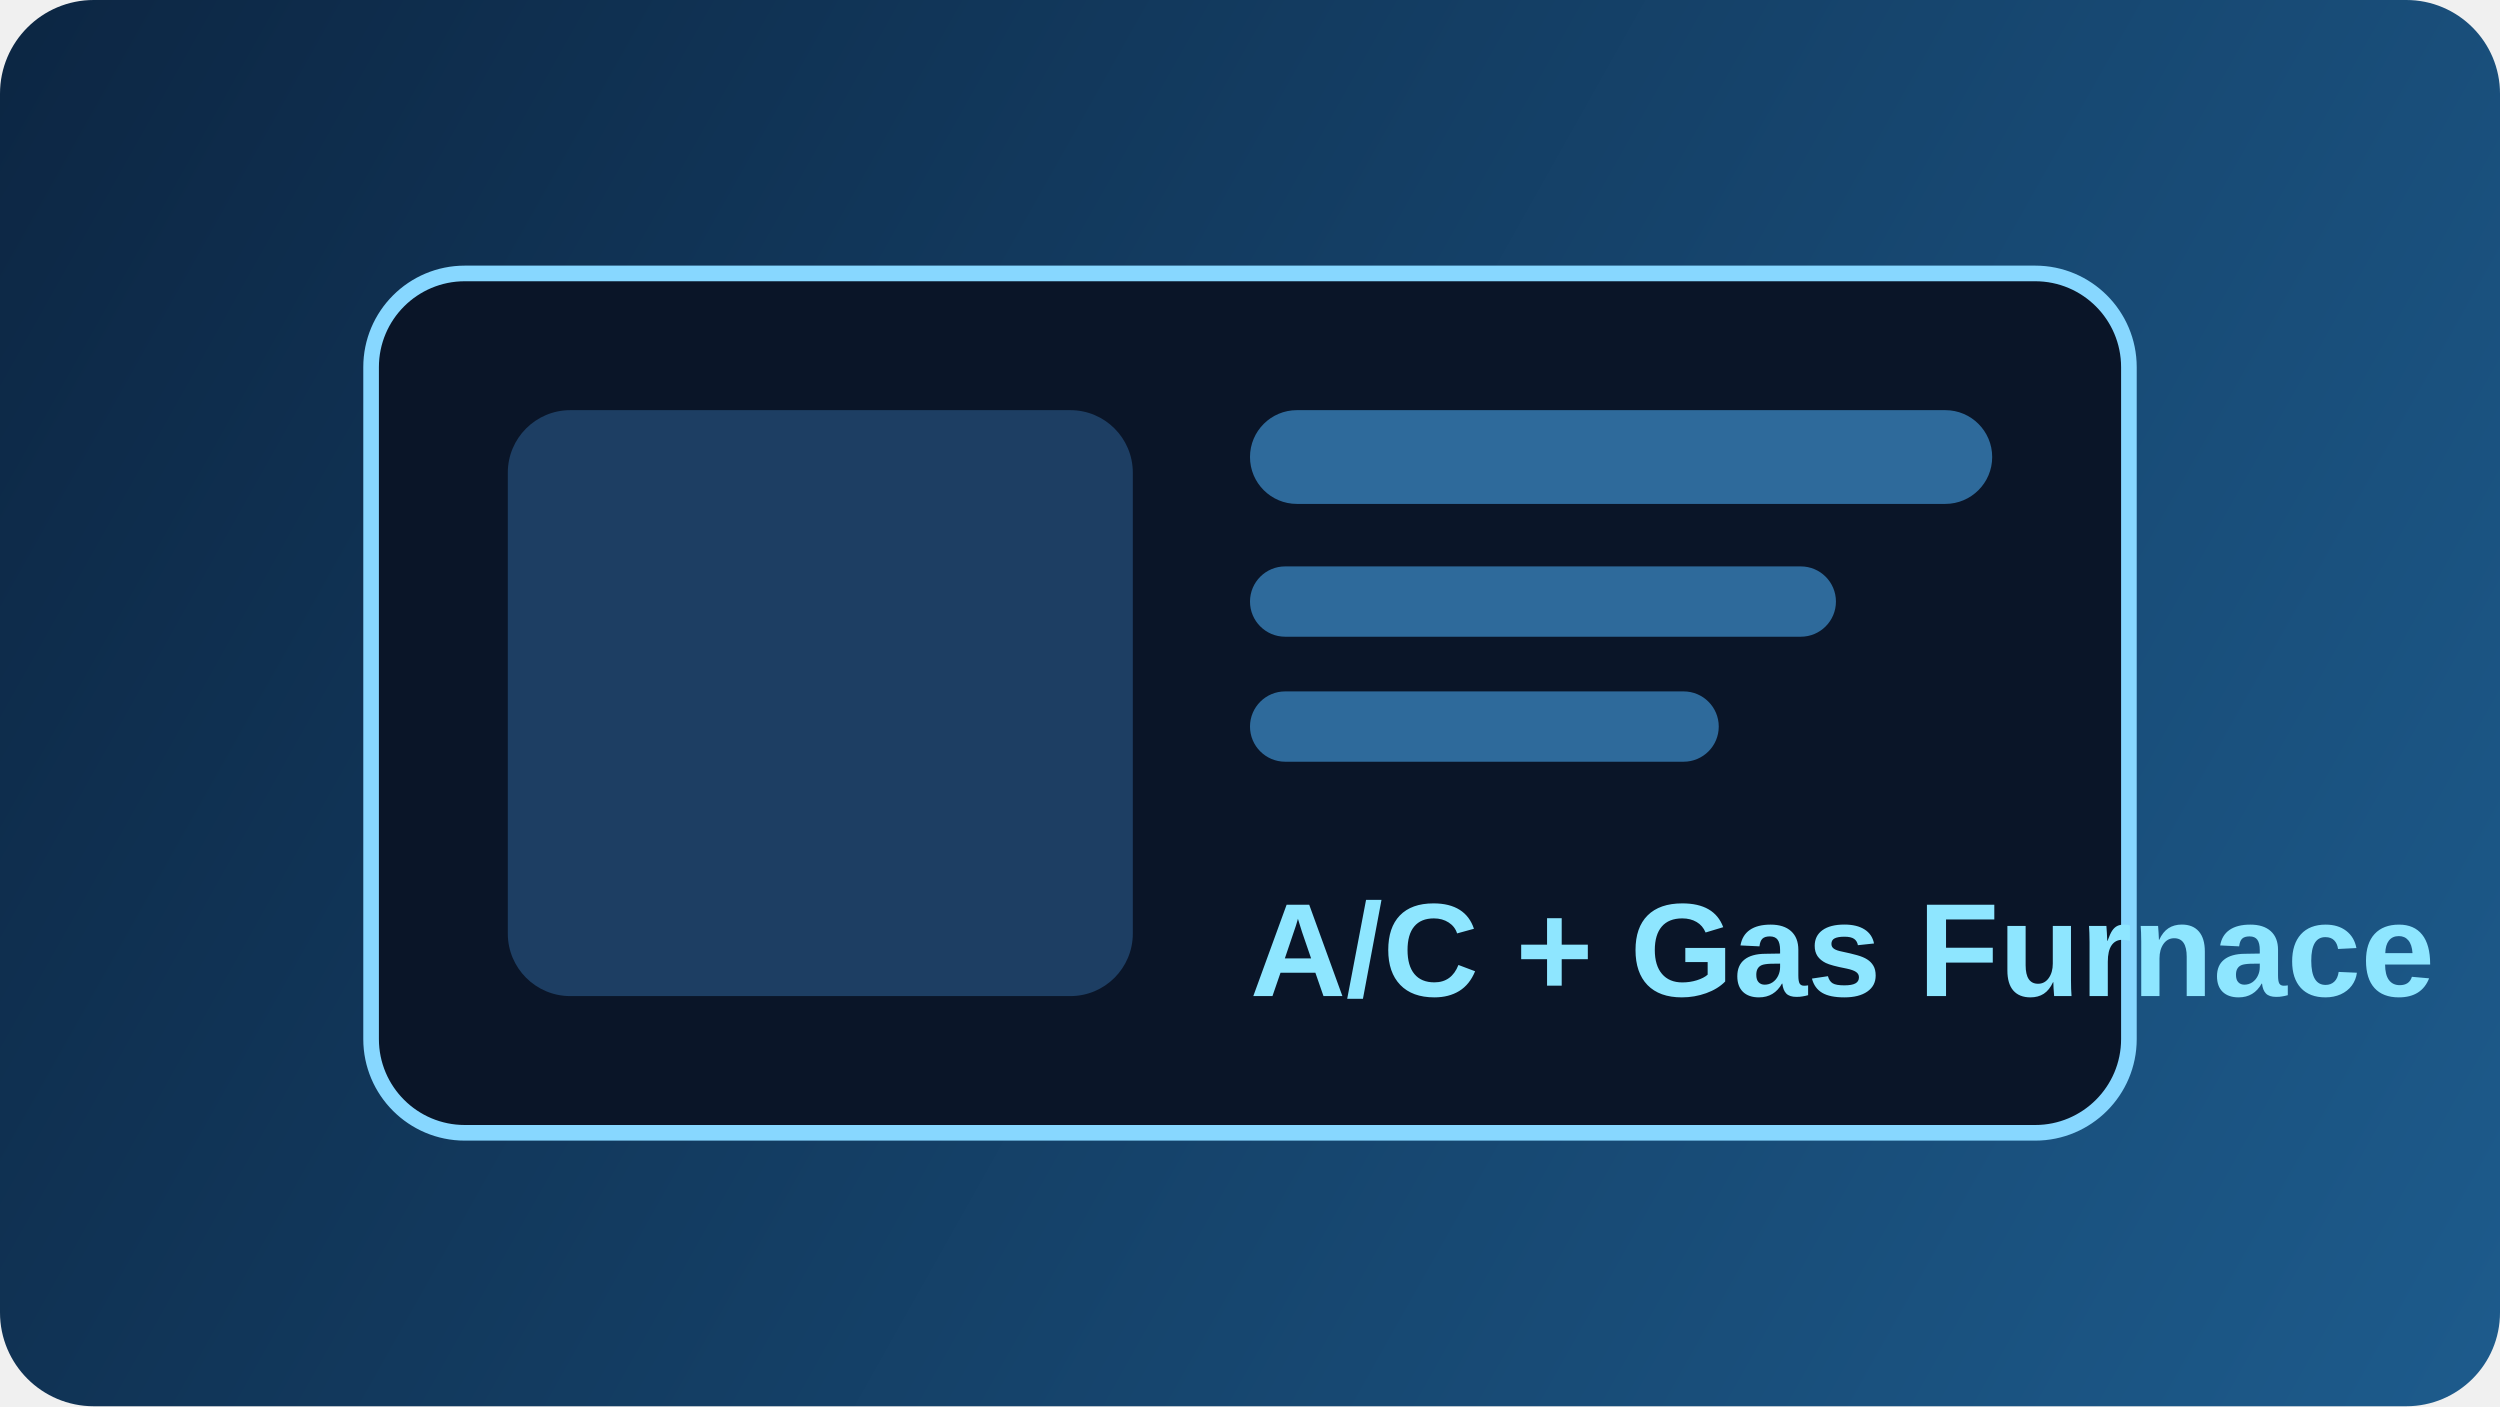
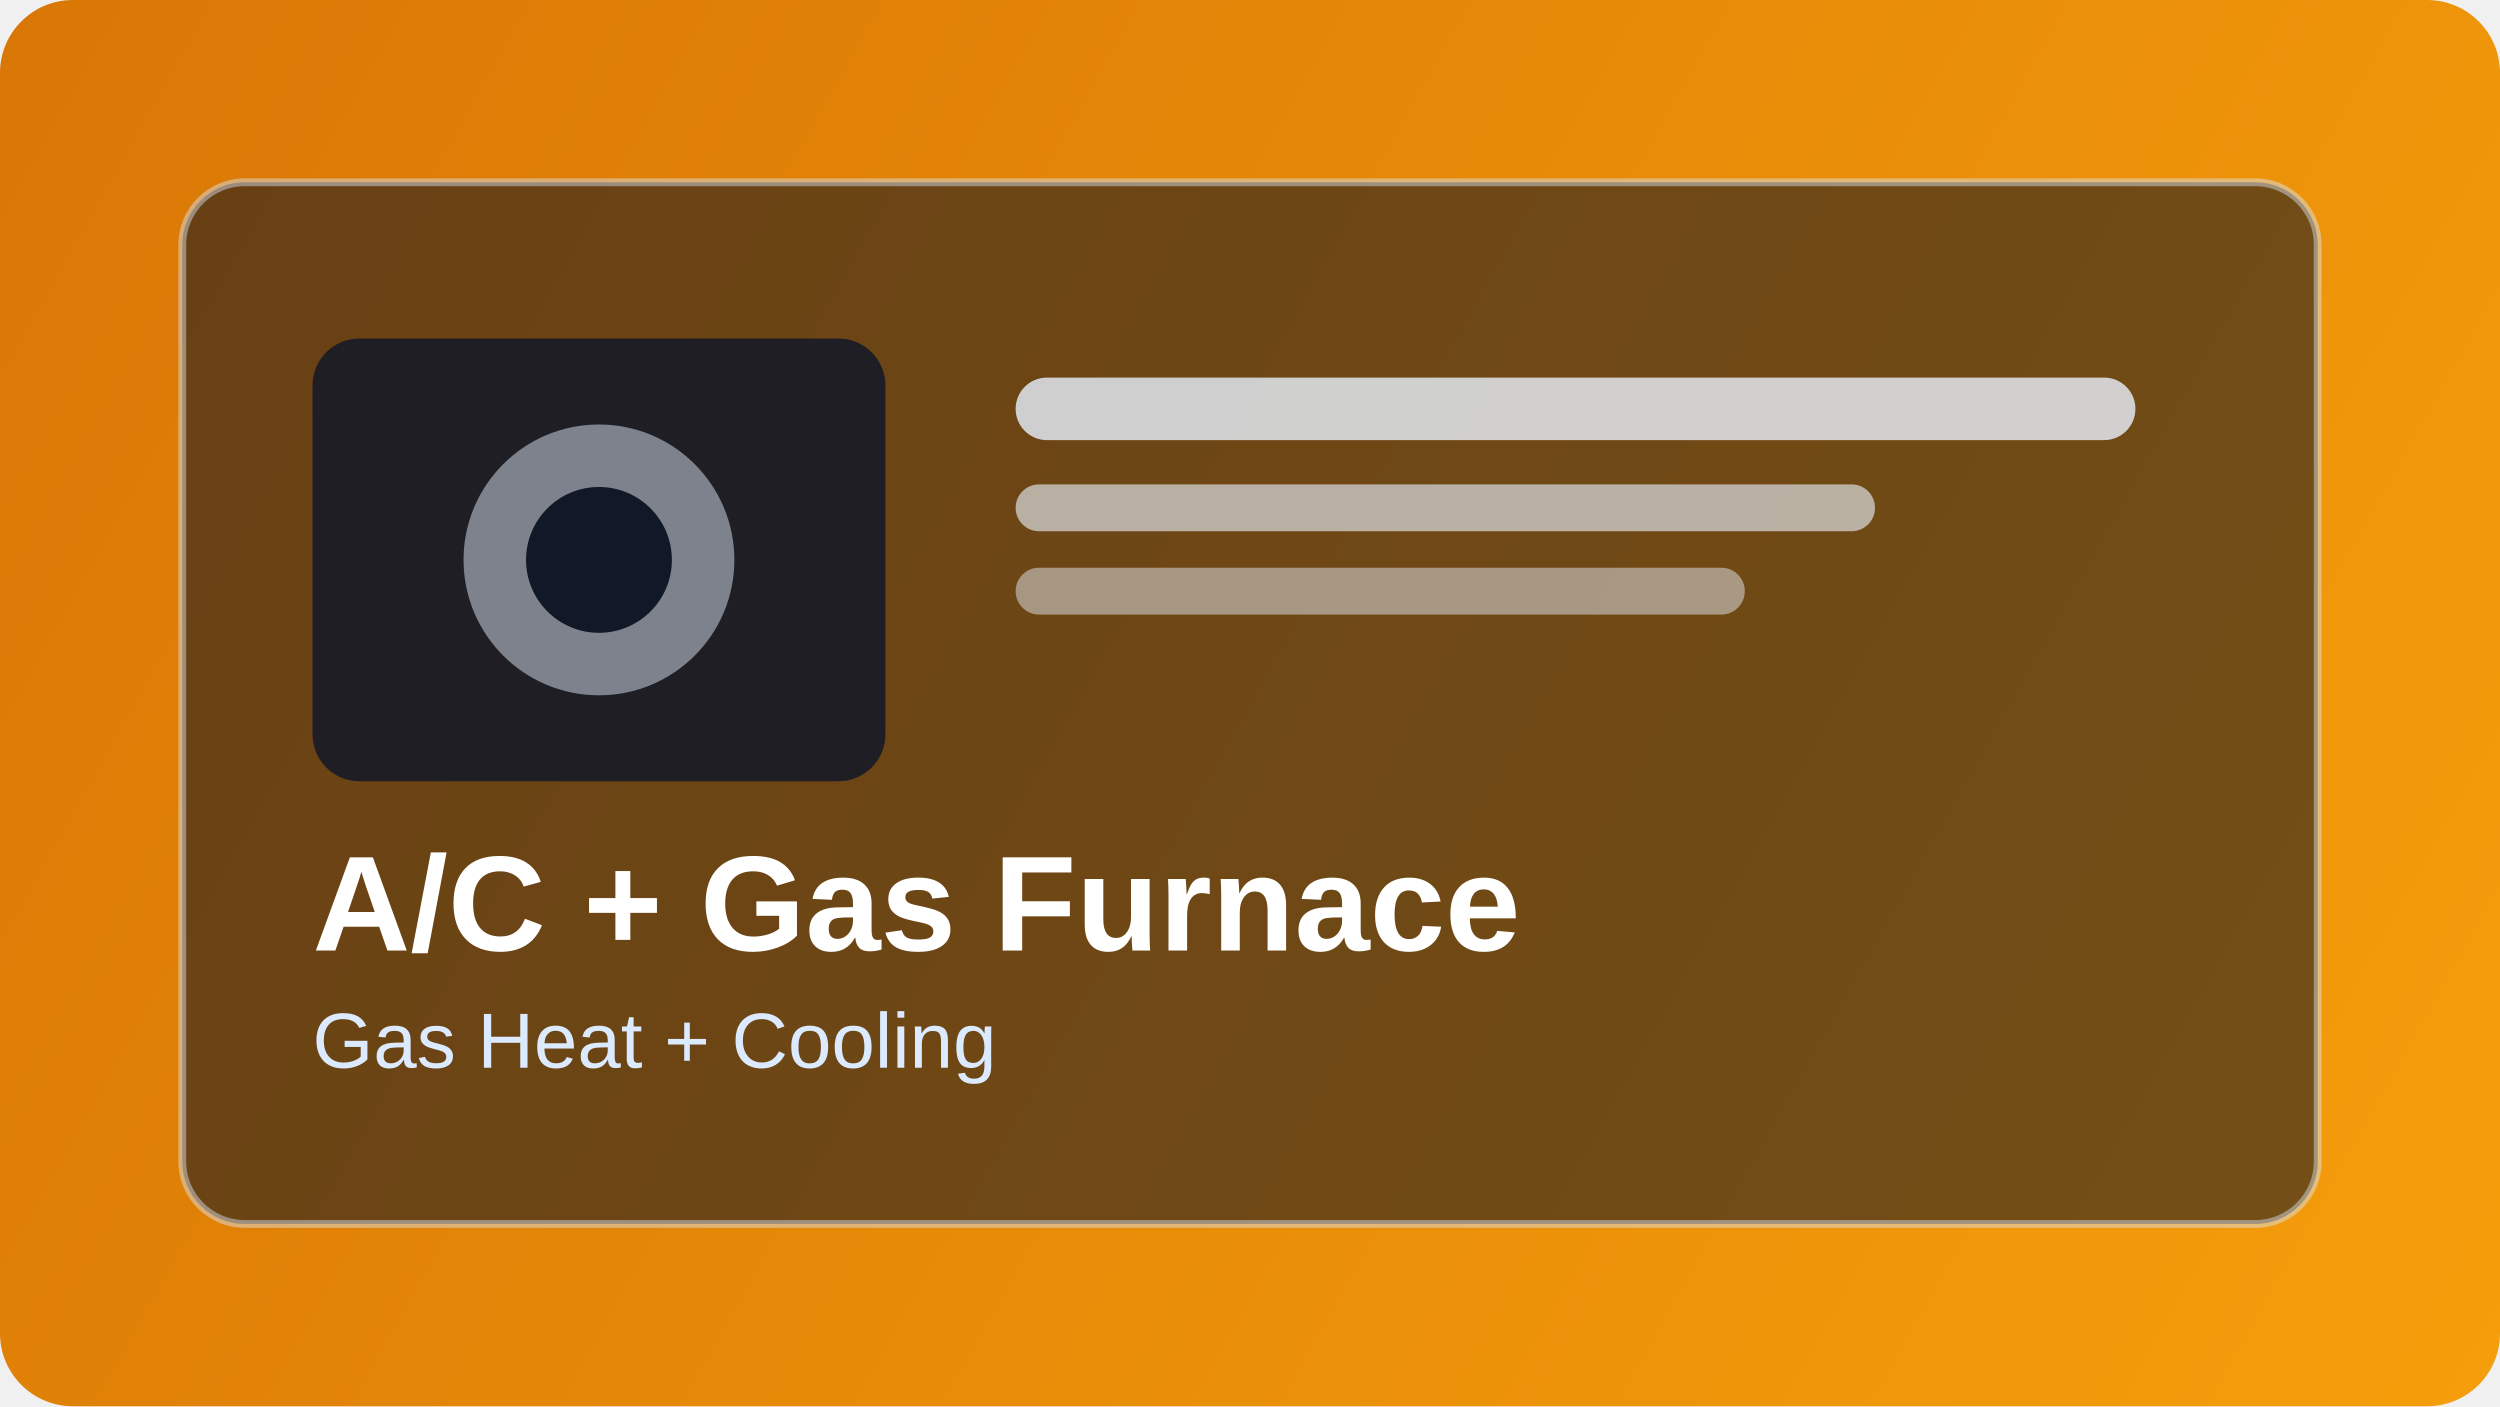
- <svg xmlns="http://www.w3.org/2000/svg" width="640" height="360" viewBox="0 0 640 360" fill="none">
+ <svg xmlns="http://www.w3.org/2000/svg" width="960" height="540" viewBox="0 0 960 540" fill="none">
  <defs>
-     <linearGradient id="g" x1="0" y1="0" x2="640" y2="360" gradientUnits="userSpaceOnUse">
-       <stop stop-color="#0C2643" />
-       <stop offset="1" stop-color="#1D5B8C" />
+     <linearGradient id="bg" x1="0" y1="0" x2="960" y2="540" gradientUnits="userSpaceOnUse">
+       <stop stop-color="#d97706" />
+       <stop offset="1" stop-color="#f59e0b" />
    </linearGradient>
  </defs>
-   <rect width="640" height="360" rx="24" fill="url(#g)" />
-   <rect x="95" y="70" width="450" height="220" rx="24" fill="#0A1528" stroke="#87D7FF" stroke-width="4" />
-   <rect x="130" y="105" width="160" height="150" rx="16" fill="#1D3E63" />
-   <rect x="320" y="105" width="190" height="24" rx="12" fill="#2E6A9B" />
-   <rect x="320" y="145" width="150" height="18" rx="9" fill="#2E6A9B" />
-   <rect x="320" y="177" width="120" height="18" rx="9" fill="#2E6A9B" />
-   <text x="320" y="255" fill="#8EE6FF" font-size="34" font-family="Segoe UI,Arial,sans-serif" font-weight="700">A/C + Gas Furnace</text>
+   <rect width="960" height="540" rx="28" fill="url(#bg)" />
+   <rect x="70" y="70" width="820" height="400" rx="24" fill="#0b1220" fill-opacity="0.55" stroke="#dbeafe" stroke-opacity="0.45" stroke-width="3" />
+   <rect x="120" y="130" width="220" height="170" rx="18" fill="#111827" fill-opacity="0.85" />
+   <circle cx="230" cy="215" r="52" fill="#9ca3af" fill-opacity="0.75" />
+   <circle cx="230" cy="215" r="28" fill="#111827" />
+   <rect x="390" y="145" width="430" height="24" rx="12" fill="#e2e8f0" fill-opacity="0.85" />
+   <rect x="390" y="186" width="330" height="18" rx="9" fill="#e2e8f0" fill-opacity="0.65" />
+   <rect x="390" y="218" width="280" height="18" rx="9" fill="#e2e8f0" fill-opacity="0.5" />
+   <text x="120" y="365" fill="#ffffff" font-size="52" font-family="Segoe UI, Arial, sans-serif" font-weight="700">A/C + Gas Furnace</text>
+   <text x="120" y="410" fill="#dbeafe" font-size="30" font-family="Segoe UI, Arial, sans-serif" font-weight="500">Gas Heat + Cooling</text>
</svg>
